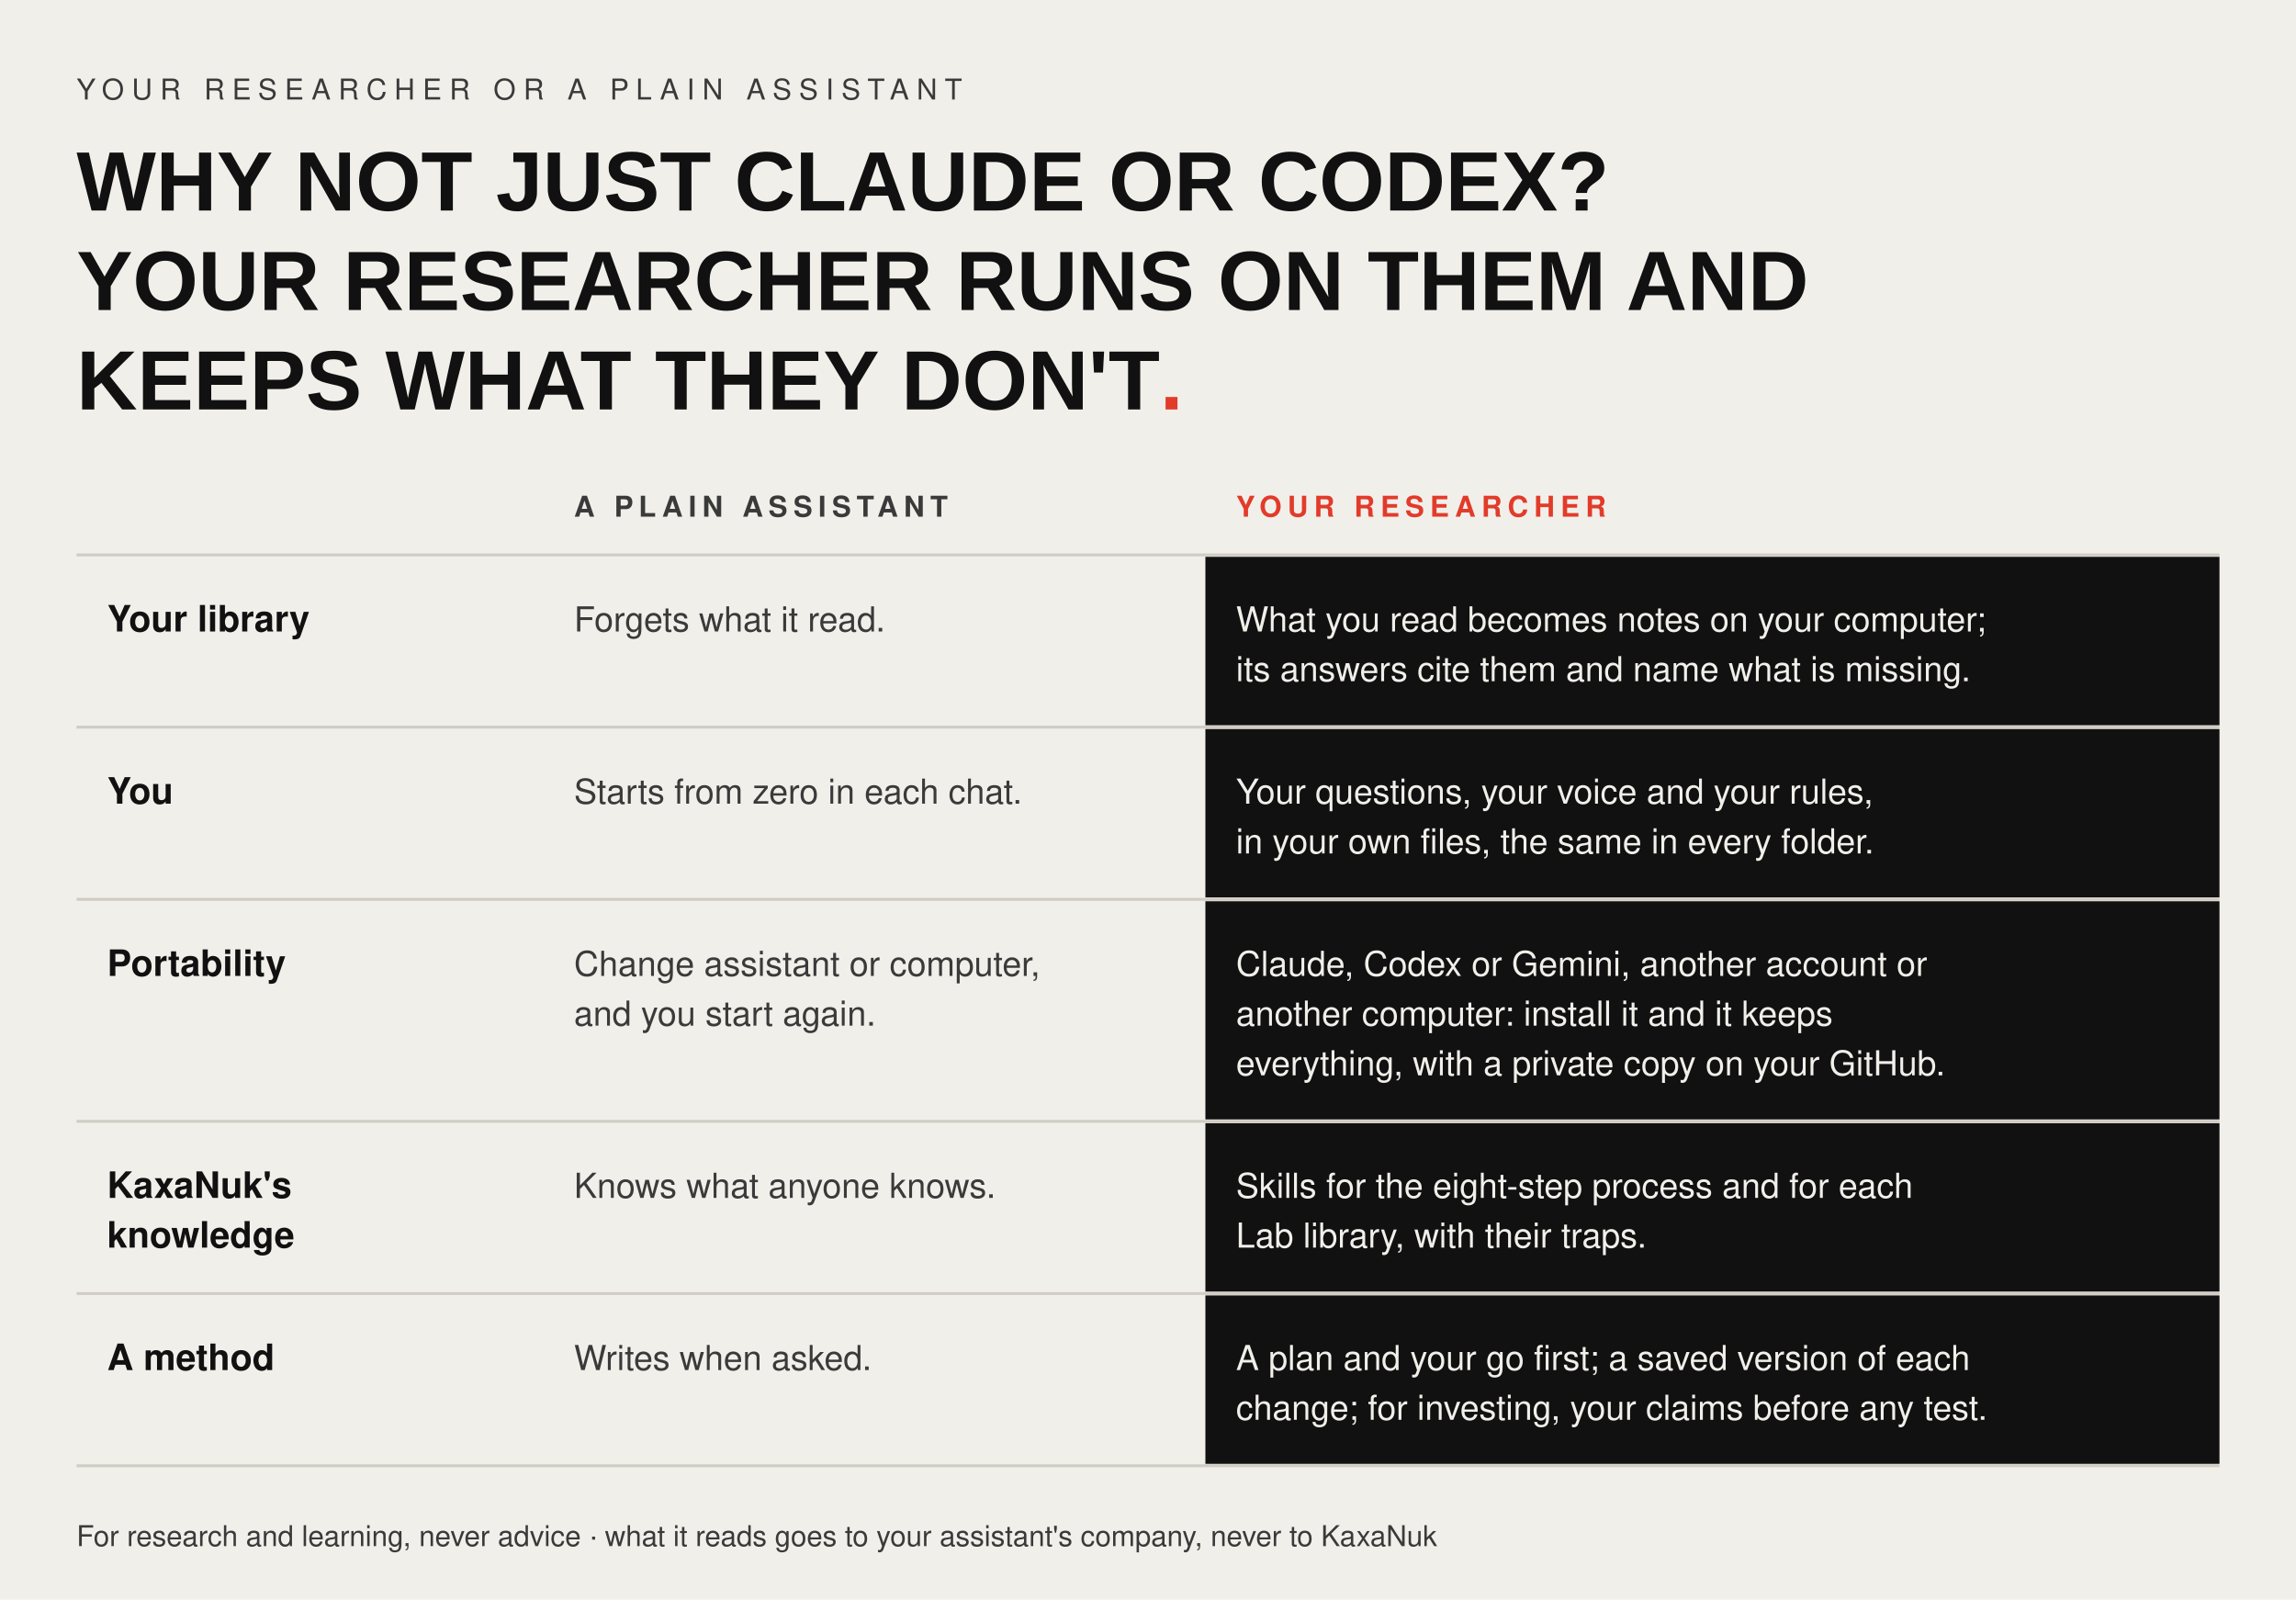
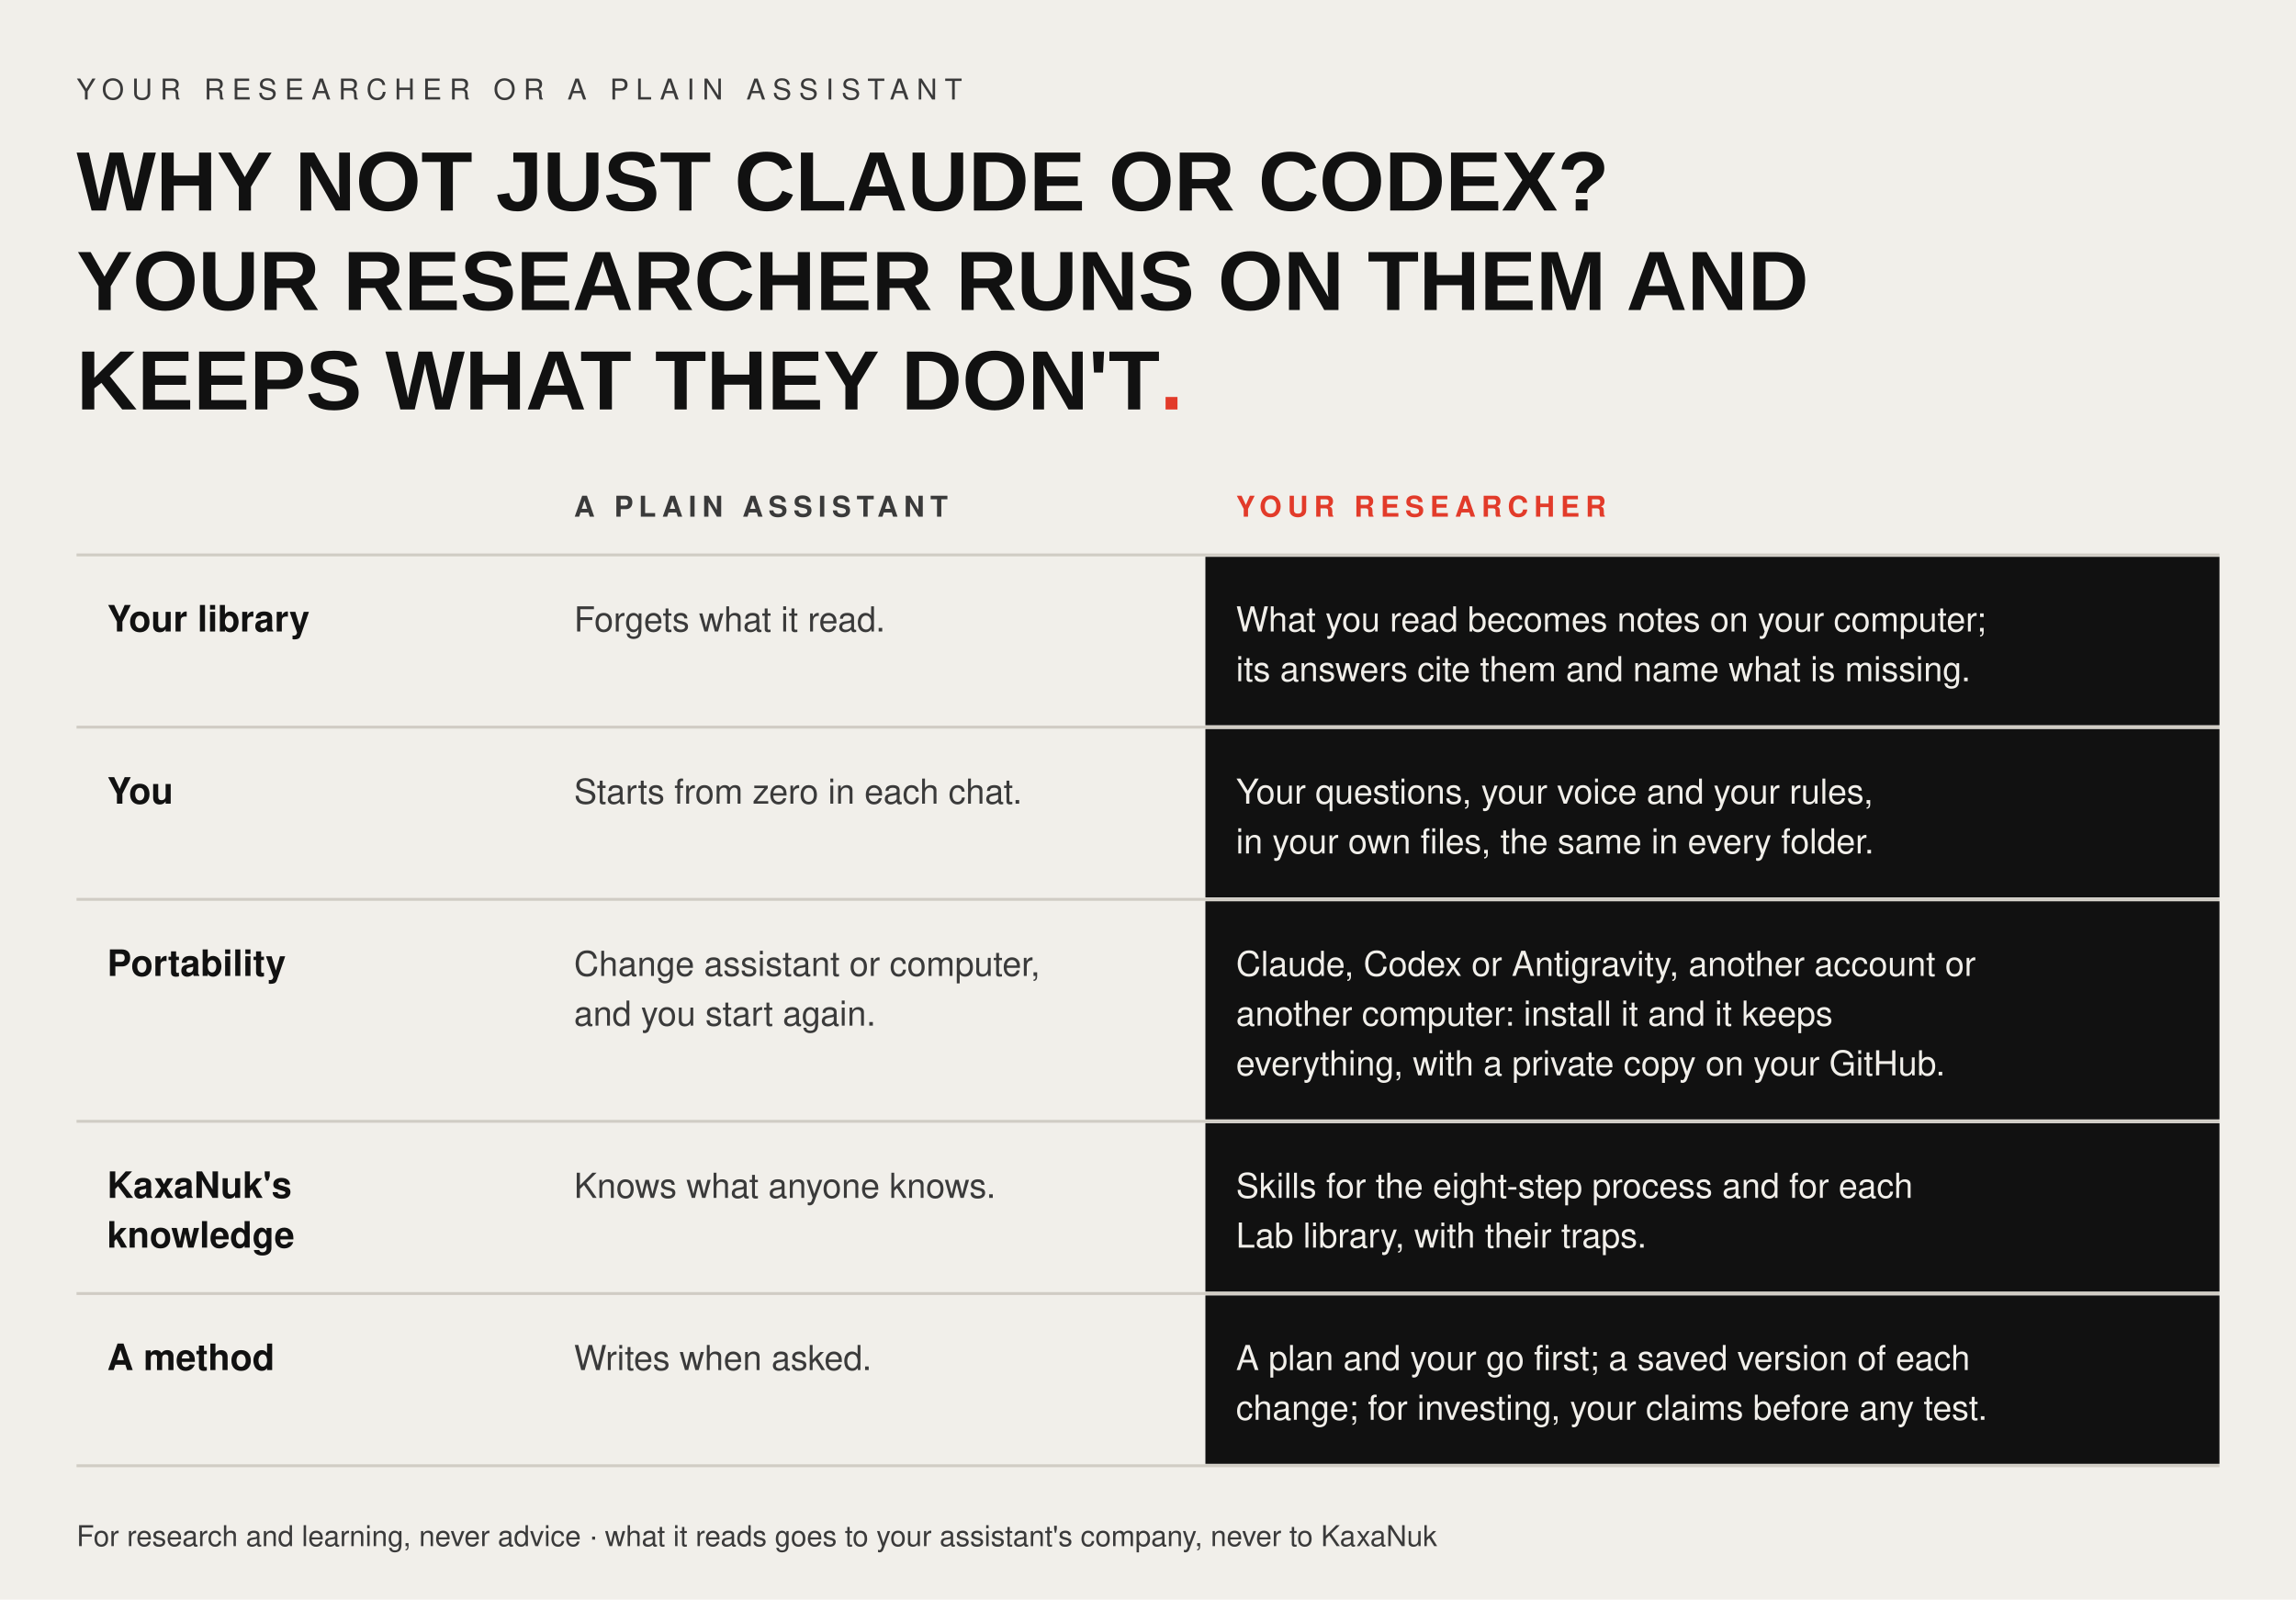
<svg xmlns="http://www.w3.org/2000/svg" viewBox="0 0 1200 836" width="1200" height="836" role="img" aria-labelledby="title desc">
  <style>
    .sans { font-family: "Archivo", "Helvetica Neue", Helvetica, Arial, sans-serif; }
    .heavy { font-family: "Archivo Black", "Arial Black", "Helvetica Neue", Arial, sans-serif; font-weight: 900; }
    .mono { font-family: "JetBrains Mono", Consolas, "Courier New", monospace; }
  </style>
  <rect width="1200" height="836" fill="#F1EFEA" />
  <text x="40" y="52" class="sans" font-size="15" letter-spacing="4" fill="#3A3A3A">YOUR RESEARCHER OR A PLAIN ASSISTANT</text>
  <text x="40" y="110" class="heavy" font-size="44" fill="#111">WHY NOT JUST CLAUDE OR CODEX?</text>
  <text x="40" y="162" class="heavy" font-size="44" fill="#111">YOUR RESEARCHER RUNS ON THEM AND</text>
  <text x="40" y="214" class="heavy" font-size="44" fill="#111">KEEPS WHAT THEY DON'T<tspan fill="#E23B2A">.</tspan>
  </text>
  <text x="300" y="270" class="sans" font-size="15" letter-spacing="3" font-weight="700" fill="#3A3A3A">A PLAIN ASSISTANT</text>
  <text x="646" y="270" class="sans" font-size="15" letter-spacing="3" font-weight="700" fill="#E23B2A">YOUR RESEARCHER</text>
  <line x1="40" y1="290" x2="1160" y2="290" stroke="#D0CCC4" stroke-width="1.5" />
  <rect x="630" y="291" width="530" height="88" fill="#111" />
  <text x="56" y="330" class="sans" font-size="19" font-weight="700" fill="#111">Your library</text>
  <text x="300" y="330" class="sans" font-size="18" fill="#3A3A3A">Forgets what it read.</text>
  <text x="646" y="330" class="sans" font-size="18" fill="#F1EFEA">What you read becomes notes on your computer;</text>
  <text x="646" y="356" class="sans" font-size="18" fill="#F1EFEA">its answers cite them and name what is missing.</text>
  <line x1="40" y1="380" x2="1160" y2="380" stroke="#D0CCC4" stroke-width="1.5" />
  <rect x="630" y="381" width="530" height="88" fill="#111" />
  <text x="56" y="420" class="sans" font-size="19" font-weight="700" fill="#111">You</text>
  <text x="300" y="420" class="sans" font-size="18" fill="#3A3A3A">Starts from zero in each chat.</text>
  <text x="646" y="420" class="sans" font-size="18" fill="#F1EFEA">Your questions, your voice and your rules,</text>
  <text x="646" y="446" class="sans" font-size="18" fill="#F1EFEA">in your own files, the same in every folder.</text>
  <line x1="40" y1="470" x2="1160" y2="470" stroke="#D0CCC4" stroke-width="1.5" />
  <rect x="630" y="471" width="530" height="114" fill="#111" />
  <text x="56" y="510" class="sans" font-size="19" font-weight="700" fill="#111">Portability</text>
  <text x="300" y="510" class="sans" font-size="18" fill="#3A3A3A">Change assistant or computer,</text>
  <text x="300" y="536" class="sans" font-size="18" fill="#3A3A3A">and you start again.</text>
-   <text x="646" y="510" class="sans" font-size="18" fill="#F1EFEA">Claude, Codex or Gemini, another account or</text>
+   <text x="646" y="510" class="sans" font-size="18" fill="#F1EFEA">Claude, Codex or Antigravity, another account or</text>
  <text x="646" y="536" class="sans" font-size="18" fill="#F1EFEA">another computer: install it and it keeps</text>
  <text x="646" y="562" class="sans" font-size="18" fill="#F1EFEA">everything, with a private copy on your GitHub.</text>
  <line x1="40" y1="586" x2="1160" y2="586" stroke="#D0CCC4" stroke-width="1.5" />
  <rect x="630" y="587" width="530" height="88" fill="#111" />
  <text x="56" y="626" class="sans" font-size="19" font-weight="700" fill="#111">KaxaNuk's</text>
  <text x="56" y="652" class="sans" font-size="19" font-weight="700" fill="#111">knowledge</text>
  <text x="300" y="626" class="sans" font-size="18" fill="#3A3A3A">Knows what anyone knows.</text>
  <text x="646" y="626" class="sans" font-size="18" fill="#F1EFEA">Skills for the eight-step process and for each</text>
  <text x="646" y="652" class="sans" font-size="18" fill="#F1EFEA">Lab library, with their traps.</text>
  <line x1="40" y1="676" x2="1160" y2="676" stroke="#D0CCC4" stroke-width="1.5" />
  <rect x="630" y="677" width="530" height="88" fill="#111" />
  <text x="56" y="716" class="sans" font-size="19" font-weight="700" fill="#111">A method</text>
  <text x="300" y="716" class="sans" font-size="18" fill="#3A3A3A">Writes when asked.</text>
  <text x="646" y="716" class="sans" font-size="18" fill="#F1EFEA">A plan and your go first; a saved version of each</text>
  <text x="646" y="742" class="sans" font-size="18" fill="#F1EFEA">change; for investing, your claims before any test.</text>
  <line x1="40" y1="766" x2="1160" y2="766" stroke="#D0CCC4" stroke-width="1.5" />
  <text x="40" y="808" class="sans" font-size="15" fill="#3A3A3A">For research and learning, never advice · what it reads goes to your assistant's company, never to KaxaNuk</text>
</svg>
